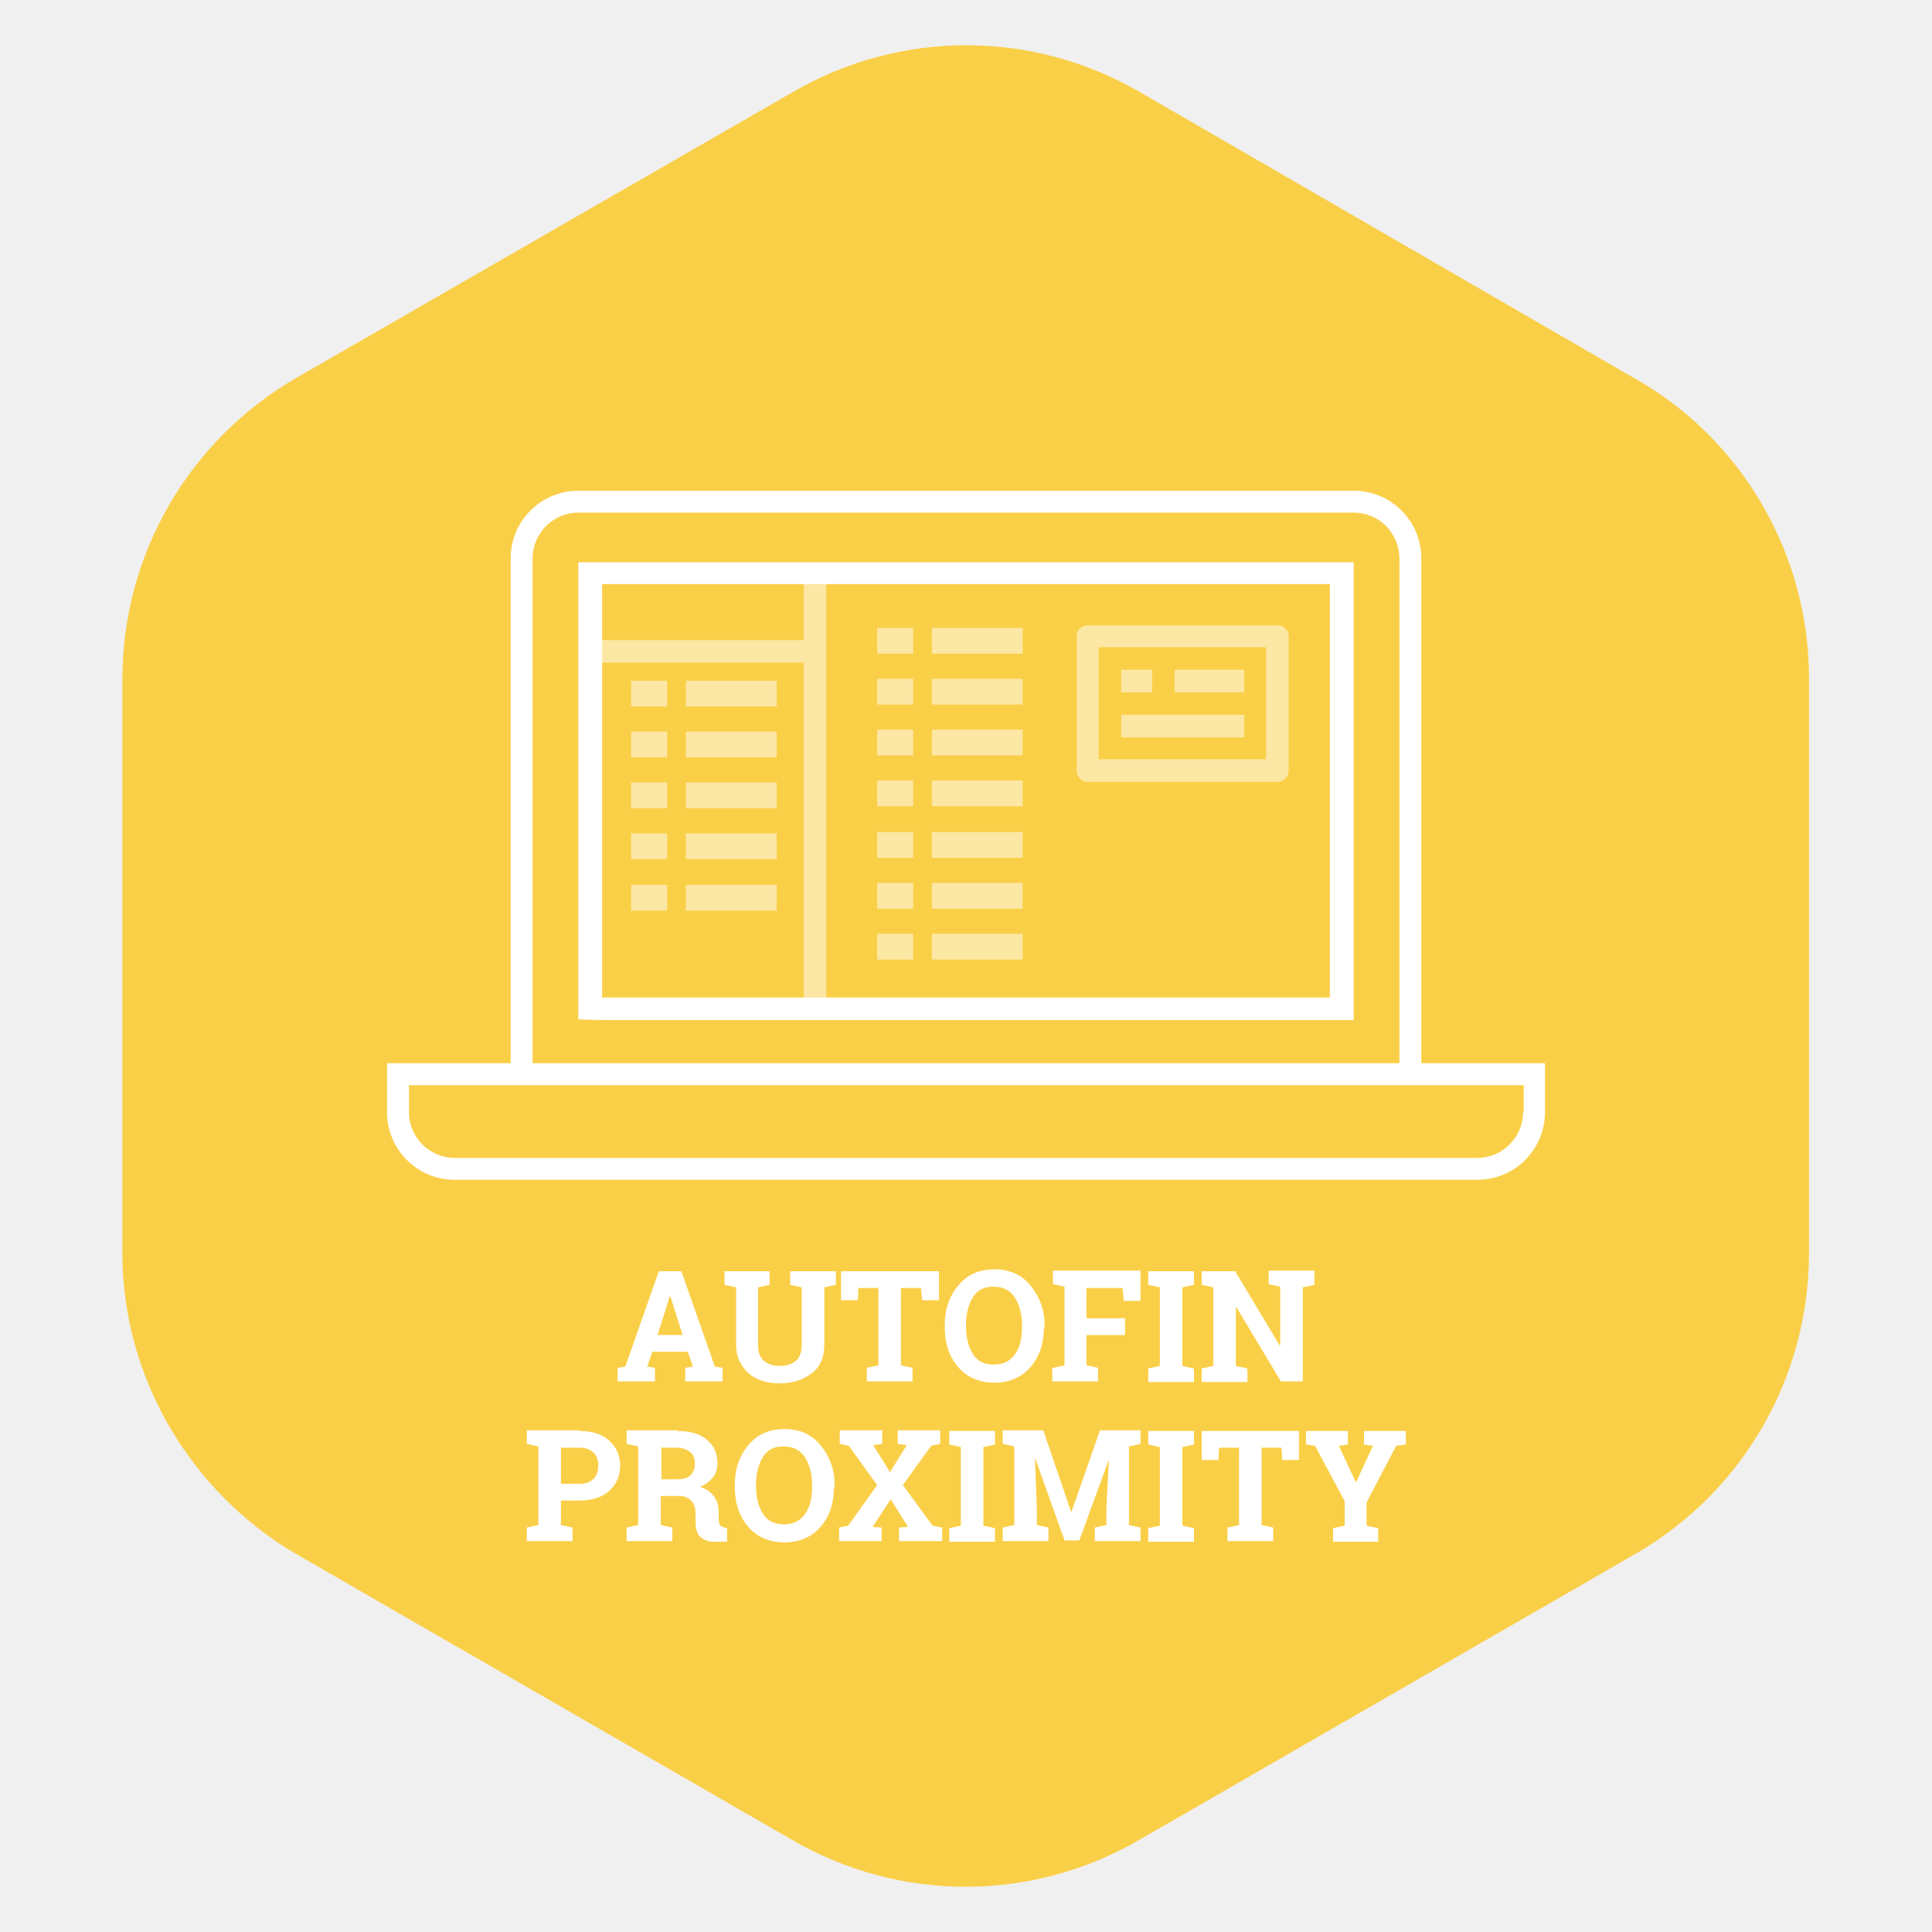
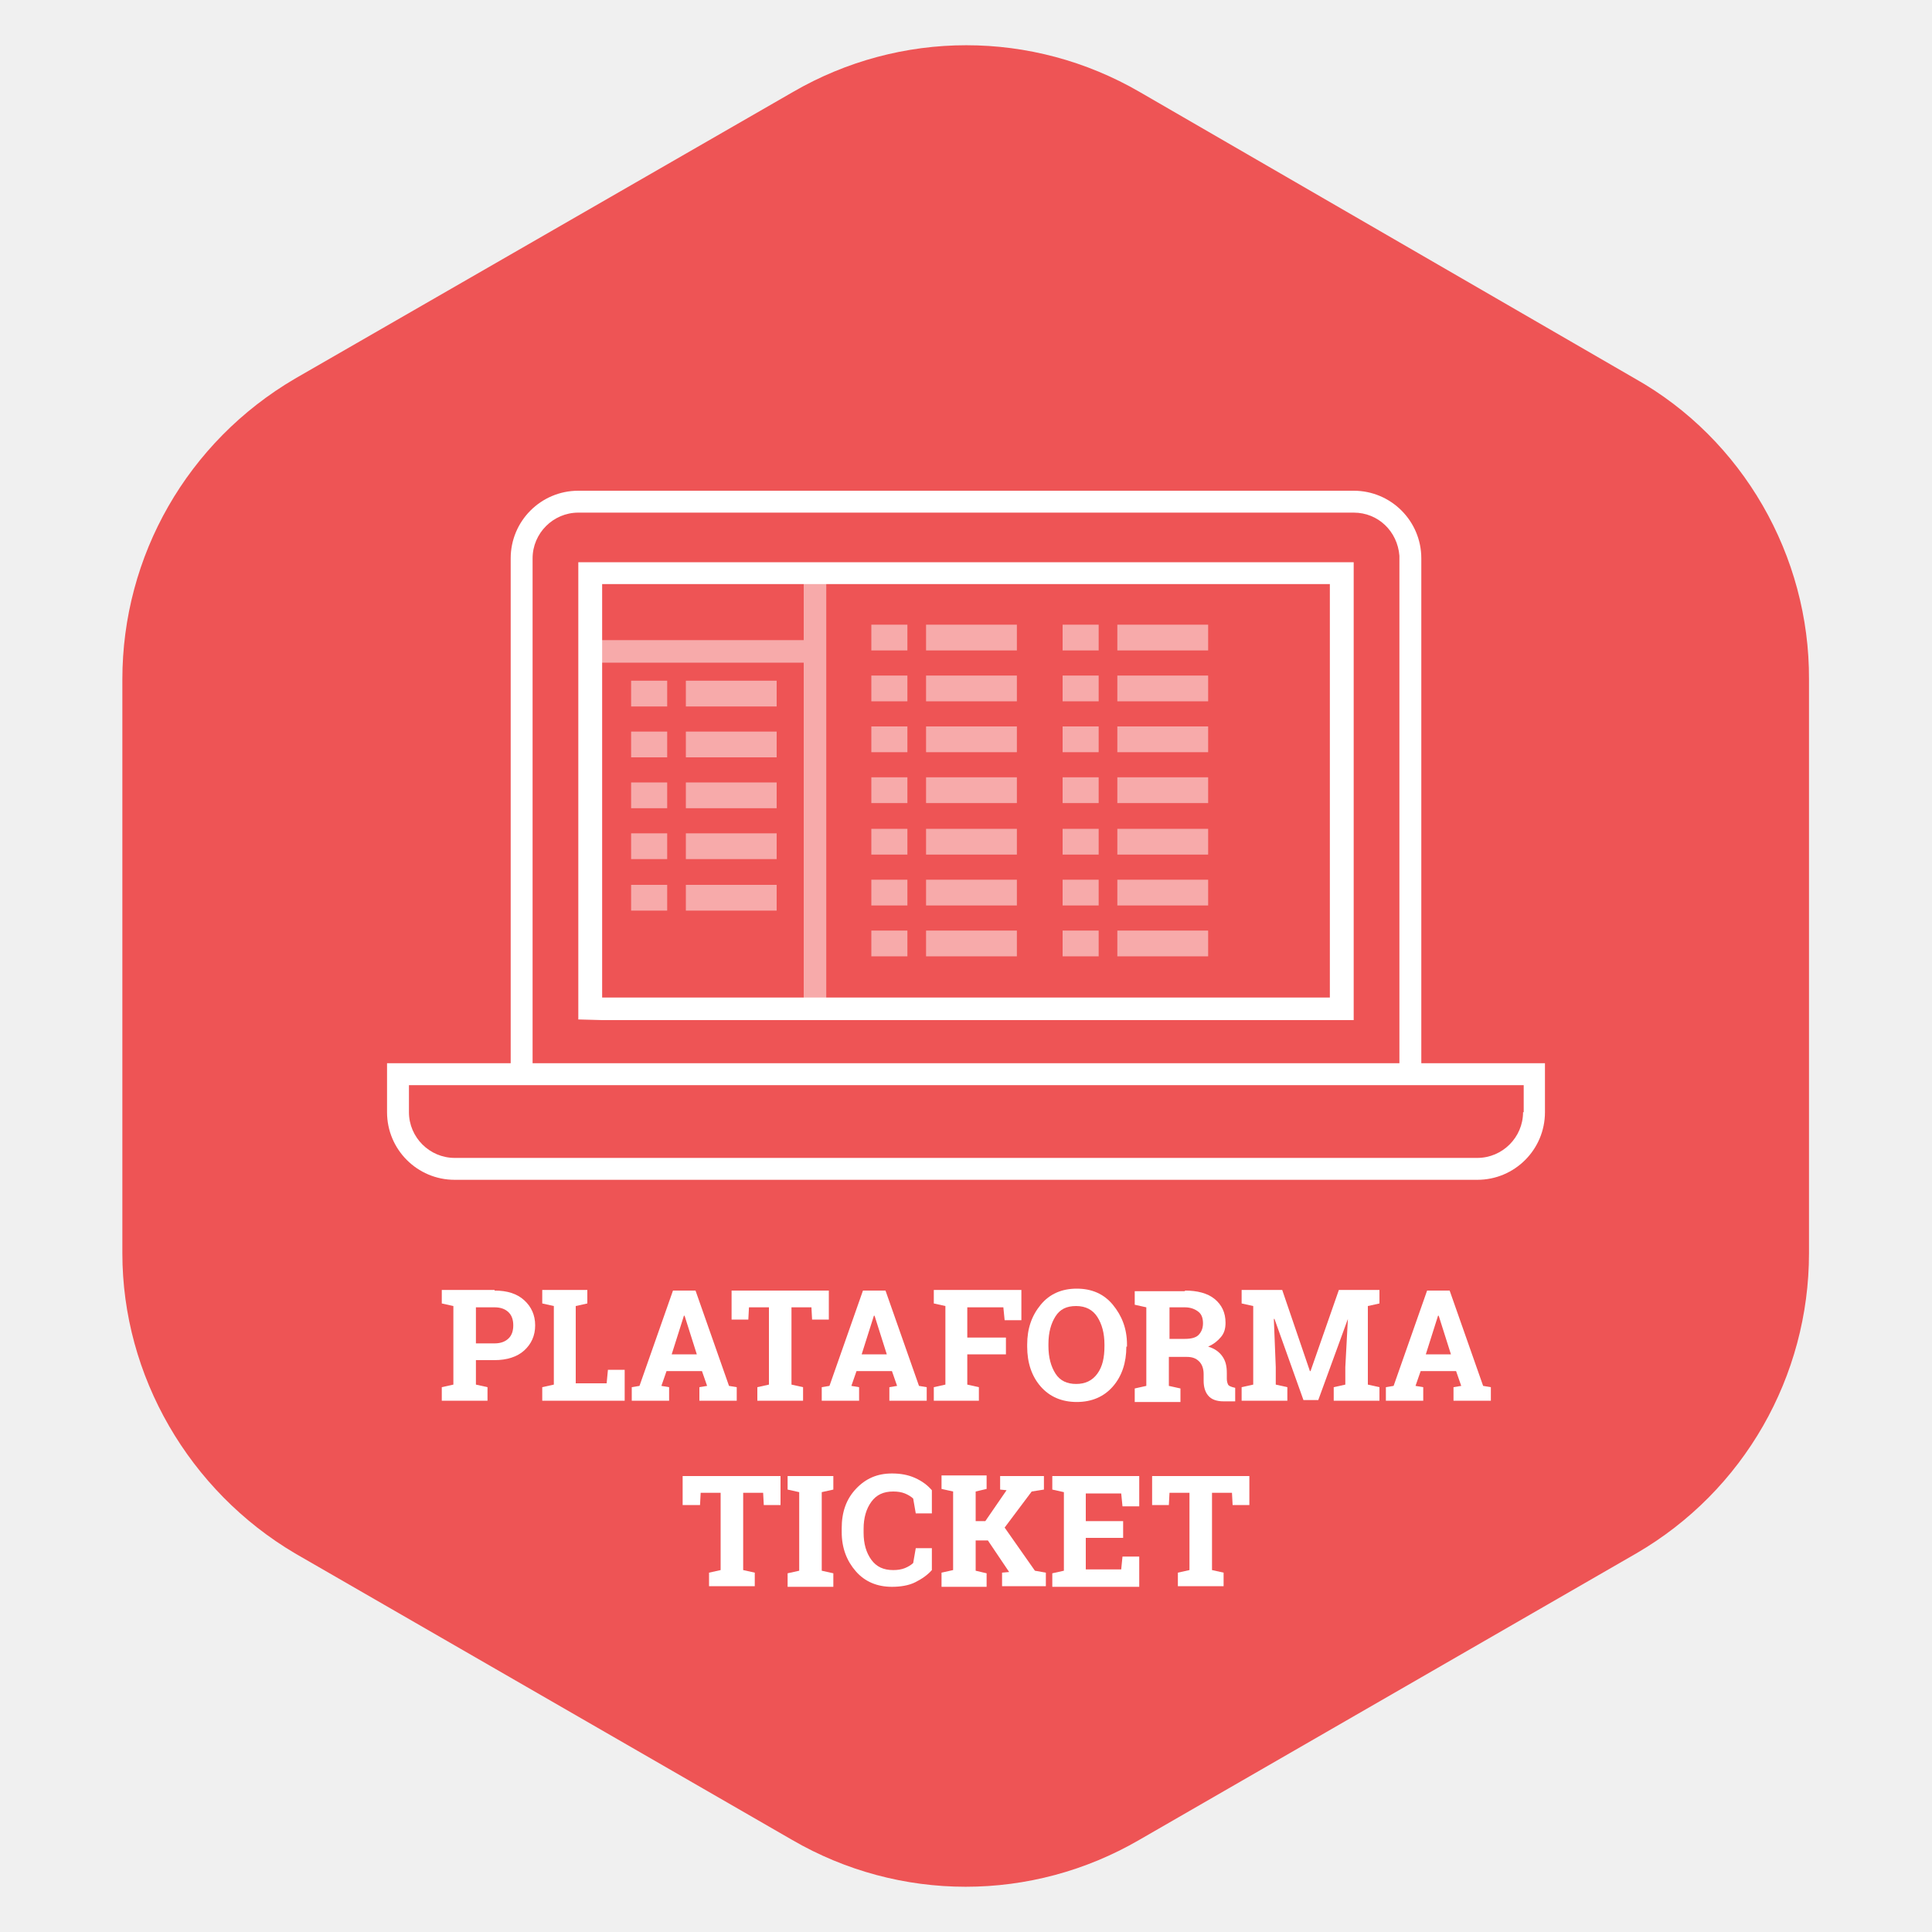
<svg xmlns="http://www.w3.org/2000/svg" version="1.1" id="Capa_1" x="0px" y="0px" viewBox="0 0 300 300" style="enable-background:new 0 0 300 300;" xml:space="preserve">
  <style type="text/css">
	.st0{display:none;}
	.st1{display:inline;fill:#51C2D1;}
	.st2{display:inline;fill:#133B52;}
- 	.st3{display:inline;fill:#EE5455;}
- 	.st4{fill:#FACF48;}
+ 	.st3{fill:#EE5455;}
+ 	.st4{display:inline;fill:#FACF48;}
	.st5{display:inline;fill:#6AEAB8;}
	.st6{display:inline;fill:#3AA5F7;}
	.st7{display:inline;fill:#F39843;}
	.st8{display:inline;fill:#EF6769;}
	.st9{display:inline;fill:#8D49DD;}
	.st10{display:inline;fill:#0D427A;}
	.st11{fill:#FFFFFF;}
	.st12{opacity:0.5;}
</style>
  <g class="st0">
    <path class="st1" d="M253.9,56.8L177,12.3c-16.7-9.7-37.2-9.7-53.9,0L45.8,56.8C29.1,66.6,19,84.3,19,103.5v89.1   c0,19.1,10.4,36.9,26.8,46.6l77.2,44.5c16.7,9.7,37.2,9.7,53.9,0l77.2-44.5c16.7-9.7,26.8-27.5,26.8-46.6v-89.1   C281,84.3,270.6,66.2,253.9,56.8z" />
  </g>
  <g class="st0">
    <path class="st2" d="M253.9,56.8L177,12.3c-16.7-9.7-37.2-9.7-53.9,0L45.8,56.8C29.1,66.6,19,84.3,19,103.5v89.1   c0,19.1,10.4,36.9,26.8,46.6l77.2,44.5c16.7,9.7,37.2,9.7,53.9,0l77.2-44.5c16.7-9.7,26.8-27.5,26.8-46.6v-89.1   C281,84.3,270.6,66.2,253.9,56.8z" />
  </g>
-   <g id="Capa_3" class="st0">
-     <path class="st3" d="M253.9,56.8L177,12.3c-16.7-9.7-37.2-9.7-53.9,0L45.8,56.8C29.1,66.6,19,84.3,19,103.5v89.1   c0,19.1,10.4,36.9,26.8,46.6l77.2,44.5c16.7,9.7,37.2,9.7,53.9,0l77.2-44.5c16.7-9.7,26.8-27.5,26.8-46.6v-89.1   C281,84.3,270.6,66.2,253.9,56.8z" />
-   </g>
-   <g id="Capa_4">
-     <path class="st4" d="M253.9,58.8L177,14.3c-16.7-9.7-37.2-9.7-53.9,0L45.8,58.8C29.1,68.6,19,86.3,19,105.5v89.1   c0,19.1,10.4,36.9,26.8,46.6l77.2,44.5c16.7,9.7,37.2,9.7,53.9,0l77.2-44.5c16.7-9.7,26.8-27.5,26.8-46.6v-89.1   C281,86.3,270.6,68.2,253.9,58.8z" />
+   <g id="Capa_3">
+     <path class="st3" d="M253.9,58.8L177,14.3c-16.7-9.7-37.2-9.7-53.9,0L45.8,58.8C29.1,68.6,19,86.3,19,105.5v89.1   c0,19.1,10.4,36.9,26.8,46.6l77.2,44.5c16.7,9.7,37.2,9.7,53.9,0l77.2-44.5c16.7-9.7,26.8-27.5,26.8-46.6v-89.1   C281,86.3,270.6,68.2,253.9,58.8z" />
+   </g>
+   <g id="Capa_4" class="st0">
+     <path class="st4" d="M253.9,56.8L177,12.3c-16.7-9.7-37.2-9.7-53.9,0L45.8,56.8C29.1,66.6,19,84.3,19,103.5v89.1   c0,19.1,10.4,36.9,26.8,46.6l77.2,44.5c16.7,9.7,37.2,9.7,53.9,0l77.2-44.5c16.7-9.7,26.8-27.5,26.8-46.6v-89.1   C281,84.3,270.6,66.2,253.9,56.8z" />
  </g>
  <g id="Capa_5" class="st0">
    <path class="st5" d="M253.9,56.8L177,12.3c-16.7-9.7-37.2-9.7-53.9,0L45.8,56.8C29.1,66.6,19,84.3,19,103.5v89.1   c0,19.1,10.4,36.9,26.8,46.6l77.2,44.5c16.7,9.7,37.2,9.7,53.9,0l77.2-44.5c16.7-9.7,26.8-27.5,26.8-46.6v-89.1   C281,84.3,270.6,66.2,253.9,56.8z" />
  </g>
  <g id="Capa_6" class="st0">
    <path class="st6" d="M253.9,56.8L177,12.3c-16.7-9.7-37.2-9.7-53.9,0L45.8,56.8C29.1,66.6,19,84.3,19,103.5v89.1   c0,19.1,10.4,36.9,26.8,46.6l77.2,44.5c16.7,9.7,37.2,9.7,53.9,0l77.2-44.5c16.7-9.7,26.8-27.5,26.8-46.6v-89.1   C281,84.3,270.6,66.2,253.9,56.8z" />
  </g>
  <g id="Capa_7" class="st0">
    <path class="st7" d="M253.9,56.8L177,12.3c-16.7-9.7-37.2-9.7-53.9,0L45.8,56.8C29.1,66.6,19,84.3,19,103.5v89.1   c0,19.1,10.4,36.9,26.8,46.6l77.2,44.5c16.7,9.7,37.2,9.7,53.9,0l77.2-44.5c16.7-9.7,26.8-27.5,26.8-46.6v-89.1   C281,84.3,270.6,66.2,253.9,56.8z" />
  </g>
  <g id="Capa_8" class="st0">
    <path class="st8" d="M253.9,56.8L177,12.3c-16.7-9.7-37.2-9.7-53.9,0L45.8,56.8C29.1,66.6,19,84.3,19,103.5v89.1   c0,19.1,10.4,36.9,26.8,46.6l77.2,44.5c16.7,9.7,37.2,9.7,53.9,0l77.2-44.5c16.7-9.7,26.8-27.5,26.8-46.6v-89.1   C281,84.3,270.6,66.2,253.9,56.8z" />
  </g>
  <g id="Capa_9" class="st0">
    <path class="st9" d="M253.9,56.8L177,12.3c-16.7-9.7-37.2-9.7-53.9,0L45.8,56.8C29.1,66.6,19,84.3,19,103.5v89.1   c0,19.1,10.4,36.9,26.8,46.6l77.2,44.5c16.7,9.7,37.2,9.7,53.9,0l77.2-44.5c16.7-9.7,26.8-27.5,26.8-46.6v-89.1   C281,84.3,270.6,66.2,253.9,56.8z" />
  </g>
  <g id="Capa_10" class="st0">
    <path class="st10" d="M253.9,56.8L177,12.3c-16.7-9.7-37.2-9.7-53.9,0L45.8,56.8C29.1,66.6,19,84.3,19,103.5v89.1   c0,19.1,10.4,36.9,26.8,46.6l77.2,44.5c16.7,9.7,37.2,9.7,53.9,0l77.2-44.5c16.7-9.7,26.8-27.5,26.8-46.6v-89.1   C281,84.3,270.6,66.2,253.9,56.8z" />
  </g>
  <g>
    <g>
-       <path class="st11" d="M95.9,212.4l1.2-0.2l5.2-14.8h3.5l5.2,14.8l1.2,0.2v2.1h-5.8v-2.1l1.2-0.2l-0.8-2.3h-5.5l-0.8,2.3l1.2,0.2    v2.1h-5.8V212.4z M102.1,207.3h3.9l-1.9-6H104L102.1,207.3z" />
-       <path class="st11" d="M119.5,197.4v2.1l-1.8,0.4v8.9c0,1.1,0.3,2,0.9,2.5s1.4,0.8,2.5,0.8c1.1,0,1.9-0.3,2.5-0.8s0.9-1.4,0.9-2.5    v-8.9l-1.8-0.4v-2.1h7.1v2.1l-1.8,0.4v8.9c0,1.9-0.6,3.4-1.9,4.4s-2.9,1.6-5,1.6c-2,0-3.7-0.5-4.9-1.6s-1.9-2.5-1.9-4.4v-8.9    l-1.8-0.4v-2.1h1.8h3.4H119.5z" />
-       <path class="st11" d="M145.8,197.4v4.5h-2.6L143,200h-3.1v12l1.8,0.4v2.1h-7.1v-2.1l1.8-0.4v-12h-3.1l-0.1,1.9h-2.6v-4.5H145.8z" />
-       <path class="st11" d="M162.1,206.1c0,2.5-0.7,4.6-2.1,6.2s-3.3,2.4-5.6,2.4c-2.3,0-4.2-0.8-5.6-2.4s-2.1-3.7-2.1-6.2v-0.3    c0-2.5,0.7-4.5,2.1-6.2s3.3-2.5,5.6-2.5c2.3,0,4.2,0.8,5.6,2.5s2.2,3.7,2.2,6.2V206.1z M158.7,205.8c0-1.8-0.4-3.2-1.1-4.3    s-1.8-1.7-3.3-1.7s-2.5,0.5-3.2,1.6s-1.1,2.5-1.1,4.3v0.3c0,1.8,0.4,3.2,1.1,4.3s1.8,1.6,3.2,1.6c1.4,0,2.5-0.5,3.3-1.6    s1.1-2.5,1.1-4.3V205.8z" />
-       <path class="st11" d="M163.5,212.4l1.8-0.4v-12.2l-1.8-0.4v-2.1h13.6v4.7h-2.6l-0.2-2h-5.6v4.7h6v2.6h-6v4.7l1.8,0.4v2.1h-7.1    V212.4z" />
-       <path class="st11" d="M178.3,199.5v-2.1h7.1v2.1l-1.8,0.4v12.2l1.8,0.4v2.1h-7.1v-2.1l1.8-0.4v-12.2L178.3,199.5z" />
-       <path class="st11" d="M204.1,197.4v2.1l-1.8,0.4v14.6h-3.4L192,203l-0.1,0v9.1l1.8,0.4v2.1h-7.1v-2.1l1.8-0.4v-12.2l-1.8-0.4v-2.1    h1.8h3.4l6.9,11.5l0.1,0v-9.1l-1.8-0.4v-2.1h5.2H204.1z" />
-       <path class="st11" d="M90,222.2c2,0,3.5,0.5,4.6,1.5s1.7,2.3,1.7,3.9c0,1.6-0.6,2.9-1.7,3.9s-2.7,1.5-4.6,1.5h-2.9v3.8l1.8,0.4    v2.1h-7.1v-2.1l1.8-0.4v-12.2l-1.8-0.4v-2.1h1.8H90z M87.1,230.4H90c1,0,1.7-0.3,2.2-0.8s0.7-1.2,0.7-2c0-0.8-0.2-1.5-0.7-2    s-1.2-0.8-2.2-0.8h-2.9V230.4z" />
-       <path class="st11" d="M105.1,222.2c1.9,0,3.5,0.4,4.6,1.3s1.7,2.1,1.7,3.7c0,0.9-0.2,1.6-0.7,2.2s-1.1,1.1-2,1.5    c1,0.3,1.7,0.8,2.2,1.5s0.7,1.5,0.7,2.6v0.9c0,0.4,0.1,0.7,0.2,0.9s0.4,0.3,0.7,0.4l0.4,0.1v2.1H111c-1.1,0-1.9-0.3-2.4-0.9    S108,237,108,236v-1c0-0.8-0.2-1.5-0.7-2s-1.1-0.7-1.9-0.7h-2.8v4.5l1.8,0.4v2.1h-7.1v-2.1l1.8-0.4v-12.2l-1.8-0.4v-2.1h1.8H105.1    z M102.7,229.7h2.4c1,0,1.7-0.2,2.1-0.6s0.7-1,0.7-1.8s-0.2-1.4-0.7-1.8s-1.2-0.7-2.1-0.7h-2.4V229.7z" />
-       <path class="st11" d="M129.5,230.9c0,2.5-0.7,4.6-2.1,6.2s-3.3,2.4-5.6,2.4c-2.3,0-4.2-0.8-5.6-2.4s-2.1-3.7-2.1-6.2v-0.3    c0-2.5,0.7-4.5,2.1-6.2s3.3-2.5,5.6-2.5c2.3,0,4.2,0.8,5.6,2.5s2.2,3.7,2.2,6.2V230.9z M126.1,230.6c0-1.8-0.4-3.2-1.1-4.3    s-1.8-1.7-3.3-1.7s-2.5,0.5-3.2,1.6s-1.1,2.5-1.1,4.3v0.3c0,1.8,0.4,3.2,1.1,4.3s1.8,1.6,3.2,1.6c1.4,0,2.5-0.5,3.3-1.6    s1.1-2.5,1.1-4.3V230.6z" />
-       <path class="st11" d="M130.3,237.2l1.4-0.3l4.5-6.3l-4.4-6.1l-1.4-0.3v-2.1h6.6v2.1l-1.4,0.2l2.6,4.2l2.6-4.2l-1.4-0.2v-2.1h6.6    v2.1l-1.4,0.3l-4.4,6.1l4.6,6.3l1.5,0.3v2.1h-6.7v-2.1l1.4-0.1l-2.7-4.3l-2.8,4.3l1.4,0.1v2.1h-6.6V237.2z" />
-       <path class="st11" d="M147.4,224.3v-2.1h7.1v2.1l-1.8,0.4v12.2l1.8,0.4v2.1h-7.1v-2.1l1.8-0.4v-12.2L147.4,224.3z" />
-       <path class="st11" d="M172.2,226.6L172.2,226.6l-4.6,12.6h-2.3l-4.5-12.6l-0.1,0l0.3,7.5v2.7l1.8,0.4v2.1h-7.1v-2.1l1.8-0.4v-12.2    l-1.8-0.4v-2.1h1.8h4.5l4.3,12.6h0.1l4.4-12.6h6.3v2.1l-1.8,0.4v12.2l1.8,0.4v2.1h-7.1v-2.1l1.8-0.4v-2.7L172.2,226.6z" />
-       <path class="st11" d="M178.3,224.3v-2.1h7.1v2.1l-1.8,0.4v12.2l1.8,0.4v2.1h-7.1v-2.1l1.8-0.4v-12.2L178.3,224.3z" />
-       <path class="st11" d="M201.7,222.2v4.5h-2.6l-0.1-1.9h-3.1v12l1.8,0.4v2.1h-7.1v-2.1l1.8-0.4v-12h-3.1l-0.1,1.9h-2.6v-4.5H201.7z" />
-       <path class="st11" d="M209.3,224.3l-1.4,0.2l2.6,5.6h0.1l2.6-5.6l-1.4-0.2v-2.1h6.5v2.1l-1.5,0.2l-4.6,8.8v3.6l1.8,0.4v2.1H207    v-2.1l1.8-0.4v-3.8l-4.6-8.6l-1.4-0.2v-2.1h6.5V224.3z" />
+       <path class="st11" d="M76.8,200.4c2,0,3.5,0.5,4.6,1.5s1.7,2.3,1.7,3.9c0,1.6-0.6,2.9-1.7,3.9s-2.7,1.5-4.6,1.5h-2.9v3.8l1.8,0.4    v2.1h-7.1v-2.1l1.8-0.4v-12.2l-1.8-0.4v-2.1h1.8H76.8z M73.9,208.6h2.9c1,0,1.7-0.3,2.2-0.8s0.7-1.2,0.7-2c0-0.8-0.2-1.5-0.7-2    s-1.2-0.8-2.2-0.8h-2.9V208.6z" />
+       <path class="st11" d="M84.2,217.5v-2.1l1.8-0.4v-12.2l-1.8-0.4v-2.1H86h3.4h1.8v2.1l-1.8,0.4v12h4.8l0.2-2.1H97v4.8H84.2z" />
+       <path class="st11" d="M98.1,215.4l1.2-0.2l5.2-14.8h3.5l5.2,14.8l1.2,0.2v2.1h-5.8v-2.1l1.2-0.2l-0.8-2.3h-5.5l-0.8,2.3l1.2,0.2    v2.1h-5.8V215.4z M104.3,210.3h3.9l-1.9-6h-0.1L104.3,210.3z" />
+       <path class="st11" d="M128.7,200.4v4.5h-2.6L126,203h-3.1v12l1.8,0.4v2.1h-7.1v-2.1l1.8-0.4v-12h-3.1l-0.1,1.9h-2.6v-4.5H128.7z" />
+       <path class="st11" d="M127.6,215.4l1.2-0.2l5.2-14.8h3.5l5.2,14.8l1.2,0.2v2.1h-5.8v-2.1l1.2-0.2l-0.8-2.3H133l-0.8,2.3l1.2,0.2    v2.1h-5.8V215.4z M133.8,210.3h3.9l-1.9-6h-0.1L133.8,210.3z" />
+       <path class="st11" d="M145,215.4l1.8-0.4v-12.2l-1.8-0.4v-2.1h13.6v4.7h-2.6l-0.2-2h-5.6v4.7h6v2.6h-6v4.7l1.8,0.4v2.1H145V215.4z    " />
+       <path class="st11" d="M174.9,209.1c0,2.5-0.7,4.6-2.1,6.2s-3.3,2.4-5.6,2.4c-2.3,0-4.2-0.8-5.6-2.4s-2.1-3.7-2.1-6.2v-0.3    c0-2.5,0.7-4.5,2.1-6.2s3.3-2.5,5.6-2.5c2.3,0,4.2,0.8,5.6,2.5s2.2,3.7,2.2,6.2V209.1z M171.5,208.8c0-1.8-0.4-3.2-1.1-4.3    s-1.8-1.7-3.3-1.7s-2.5,0.5-3.2,1.6s-1.1,2.5-1.1,4.3v0.3c0,1.8,0.4,3.2,1.1,4.3s1.8,1.6,3.2,1.6c1.4,0,2.5-0.5,3.3-1.6    s1.1-2.5,1.1-4.3V208.8z" />
+       <path class="st11" d="M184,200.4c1.9,0,3.5,0.4,4.6,1.3s1.7,2.1,1.7,3.7c0,0.9-0.2,1.6-0.7,2.2s-1.1,1.1-2,1.5    c1,0.3,1.7,0.8,2.2,1.5s0.7,1.5,0.7,2.6v0.9c0,0.4,0.1,0.7,0.2,0.9s0.4,0.3,0.7,0.4l0.4,0.1v2.1h-1.8c-1.1,0-1.9-0.3-2.4-0.9    s-0.7-1.4-0.7-2.3v-1c0-0.8-0.2-1.5-0.7-2s-1.1-0.7-1.9-0.7h-2.8v4.5l1.8,0.4v2.1h-7.1v-2.1l1.8-0.4v-12.2l-1.8-0.4v-2.1h1.8H184z     M181.6,207.9h2.4c1,0,1.7-0.2,2.1-0.6s0.7-1,0.7-1.8s-0.2-1.4-0.7-1.8s-1.2-0.7-2.1-0.7h-2.4V207.9z" />
+       <path class="st11" d="M209.3,204.8L209.3,204.8l-4.6,12.6h-2.3l-4.5-12.6l-0.1,0l0.3,7.5v2.7l1.8,0.4v2.1h-7.1v-2.1l1.8-0.4v-12.2    l-1.8-0.4v-2.1h1.8h4.5l4.3,12.6h0.1l4.4-12.6h6.3v2.1l-1.8,0.4v12.2l1.8,0.4v2.1h-7.1v-2.1l1.8-0.4v-2.7L209.3,204.8z" />
+       <path class="st11" d="M215.2,215.4l1.2-0.2l5.2-14.8h3.5l5.2,14.8l1.2,0.2v2.1h-5.8v-2.1l1.2-0.2l-0.8-2.3h-5.5l-0.8,2.3l1.2,0.2    v2.1h-5.8V215.4z M221.4,210.3h3.9l-1.9-6h-0.1L221.4,210.3z" />
+       <path class="st11" d="M121.2,229.2v4.5h-2.6l-0.1-1.9h-3.1v12l1.8,0.4v2.1h-7.1v-2.1l1.8-0.4v-12h-3.1l-0.1,1.9H106v-4.5H121.2z" />
+       <path class="st11" d="M122.3,231.3v-2.1h7.1v2.1l-1.8,0.4v12.2l1.8,0.4v2.1h-7.1v-2.1l1.8-0.4v-12.2L122.3,231.3z" />
+       <path class="st11" d="M144.7,235h-2.5l-0.4-2.3c-0.3-0.3-0.8-0.6-1.3-0.8s-1.1-0.3-1.8-0.3c-1.5,0-2.6,0.5-3.4,1.6    s-1.2,2.5-1.2,4.2v0.6c0,1.7,0.4,3.1,1.2,4.2s1.9,1.6,3.4,1.6c0.7,0,1.3-0.1,1.8-0.3s1-0.5,1.3-0.8l0.4-2.3h2.5v3.4    c-0.7,0.8-1.6,1.4-2.6,1.9s-2.3,0.7-3.6,0.7c-2.3,0-4.2-0.8-5.6-2.4s-2.2-3.6-2.2-6.1v-0.6c0-2.5,0.7-4.5,2.2-6.1s3.3-2.4,5.6-2.4    c1.3,0,2.5,0.2,3.6,0.7s1.9,1.1,2.6,1.9V235z" />
+       <path class="st11" d="M146.2,244.2l1.8-0.4v-12.2l-1.8-0.4v-2.1h7v2.1l-1.7,0.4v4.6h1.5l3.3-4.8l-1-0.1v-2.1h6.8v2.1l-1.9,0.3    l-4.2,5.6l4.7,6.7l1.7,0.3v2.1h-6.8v-2.1l1.1-0.1l-3.3-4.9h-1.9v4.7l1.7,0.4v2.1h-7V244.2z" />
+       <path class="st11" d="M174.4,238.8h-5.8v4.9h5.5l0.2-2h2.6v4.7h-13.5v-2.1l1.8-0.4v-12.2l-1.8-0.4v-2.1h1.8h11.7v4.7h-2.6l-0.2-2    h-5.5v4.3h5.8V238.8z" />
+       <path class="st11" d="M194,229.2v4.5h-2.6l-0.1-1.9h-3.1v12l1.8,0.4v2.1h-7.1v-2.1l1.8-0.4v-12h-3.1l-0.1,1.9h-2.6v-4.5H194z" />
    </g>
  </g>
  <g>
    <g>
-       <path class="st11" d="M220.7,165.1v-10.9v-2.5v-65c0-5.8-4.7-10.5-10.5-10.5H89.8c-5.8,0-10.5,4.7-10.5,10.5v50.5v12.3v15.6H60.1    v7.6c0,5.8,4.7,10.5,10.5,10.5h158.8c5.8,0,10.5-4.7,10.5-10.5v-7.6H220.7z M82.7,137.2V86.7c0-3.9,3.2-7.1,7.1-7.1h120.4    c3.8,0,6.8,2.9,7.1,6.7l0,0v65.4v2.5v10.9H82.7v-15.6V137.2z M236.5,172.7c0,3.9-3.2,7.1-7.1,7.1H70.6c-3.9,0-7.1-3.2-7.1-7.1    v-4.2h173.1v4.2H236.5z" />
-       <path class="st11" d="M93.5,158.4h113l0,0h3.7v-4.2v-2.5V87.3H93.5l0,0h-3.7v49.9v12.3v8.8L93.5,158.4L93.5,158.4z M93.5,149.5    v-12.3V90.7h113v60.9v2.5v0.8h-113V149.5z" />
-     </g>
-   </g>
-   <g>
-     <g>
      <g>
        <g>
+           <g>
+             <path class="st11" d="M220.7,165.1v-10.9v-2.5v-65c0-5.8-4.7-10.5-10.5-10.5H89.8c-5.8,0-10.5,4.7-10.5,10.5v50.5v12.3v15.6       H60.1v7.6c0,5.8,4.7,10.5,10.5,10.5h158.8c5.8,0,10.5-4.7,10.5-10.5v-7.6L220.7,165.1L220.7,165.1z M82.7,137.2V86.7       c0-3.9,3.2-7.1,7.1-7.1h120.4c3.8,0,6.8,2.9,7.1,6.7l0,0v65.4v2.5v10.9H82.7v-15.6V137.2z M236.5,172.7c0,3.9-3.2,7.1-7.1,7.1       H70.6c-3.9,0-7.1-3.2-7.1-7.1v-4.2h173.1v4.2H236.5z" />
+           </g>
+           <g>
+             <path class="st11" d="M93.5,158.4h113l0,0h3.7v-4.2v-2.5V87.3H93.5l0,0h-3.7v49.9v12.3v8.8L93.5,158.4L93.5,158.4z M93.5,149.5       v-12.3V90.7h113v60.9v2.5v0.8h-113V149.5z" />
+           </g>
          <g class="st12">
            <g>
              <g>
                <g>
                  <path class="st11" d="M98,105.7h5.6v4H98V105.7z" />
                </g>
                <g>
                  <path class="st11" d="M106.5,105.7h14.1v4h-14.1V105.7z" />
                </g>
                <g>
                  <path class="st11" d="M98,113.6h5.6v4H98V113.6z" />
                </g>
                <g>
                  <path class="st11" d="M106.5,113.6h14.1v4h-14.1V113.6z" />
                </g>
                <g>
                  <path class="st11" d="M98,121.5h5.6v4H98V121.5z" />
                </g>
                <g>
                  <path class="st11" d="M106.5,121.5h14.1v4h-14.1V121.5z" />
                </g>
              </g>
              <g>
                <g>
                  <path class="st11" d="M98,129.4h5.6v4H98V129.4z" />
                </g>
                <g>
                  <path class="st11" d="M106.5,129.4h14.1v4h-14.1V129.4z" />
                </g>
                <g>
                  <path class="st11" d="M98,137.4h5.6v4H98V137.4z" />
                </g>
                <g>
                  <path class="st11" d="M106.5,137.4h14.1v4h-14.1V137.4z" />
                </g>
              </g>
            </g>
          </g>
          <g class="st12">
            <polygon class="st11" points="124.8,89.5 124.8,99.4 93.2,99.4 93.2,102.9 124.8,102.9 124.8,155.4 128.3,155.4 128.3,89.5             " />
          </g>
        </g>
      </g>
    </g>
-   </g>
-   <g>
-     <g class="st12">
-       <g>
-         <g>
-           <g>
-             <path class="st11" d="M136.2,97.5h5.6v4h-5.6V97.5z" />
-           </g>
-           <g>
-             <path class="st11" d="M144.7,97.5h14.1v4h-14.1V97.5z" />
-           </g>
-           <g>
-             <path class="st11" d="M136.2,105.4h5.6v4h-5.6V105.4z" />
-           </g>
-           <g>
-             <path class="st11" d="M144.7,105.4h14.1v4h-14.1V105.4z" />
-           </g>
-           <g>
-             <path class="st11" d="M136.2,113.3h5.6v4h-5.6V113.3z" />
-           </g>
-           <g>
-             <path class="st11" d="M144.7,113.3h14.1v4h-14.1V113.3z" />
-           </g>
-         </g>
-         <g>
-           <g>
-             <path class="st11" d="M136.2,121.2h5.6v4h-5.6V121.2z" />
-           </g>
-           <g>
-             <path class="st11" d="M144.7,121.2h14.1v4h-14.1V121.2z" />
-           </g>
-           <g>
-             <path class="st11" d="M136.2,129.2h5.6v4h-5.6V129.2z" />
-           </g>
-           <g>
-             <path class="st11" d="M144.7,129.2h14.1v4h-14.1V129.2z" />
-           </g>
-         </g>
-       </g>
-     </g>
-     <g class="st12">
-       <g>
-         <g>
-           <g>
-             <path class="st11" d="M136.2,137.1h5.6v4h-5.6V137.1z" />
-           </g>
-           <g>
-             <path class="st11" d="M144.7,137.1h14.1v4h-14.1V137.1z" />
-           </g>
-         </g>
-         <g>
-           <g>
-             <path class="st11" d="M136.2,145h5.6v4h-5.6V145z" />
-           </g>
-           <g>
-             <path class="st11" d="M144.7,145h14.1v4h-14.1V145z" />
-           </g>
-         </g>
-       </g>
-     </g>
-   </g>
-   <g class="st12">
-     <g>
-       <path class="st11" d="M198.4,121.4c1,0,1.7-0.8,1.7-1.7V98.8c0-1-0.8-1.7-1.7-1.7h-29.5c-1,0-1.7,0.8-1.7,1.7v20.9    c0,1,0.8,1.7,1.7,1.7H198.4z M170.6,100.5h26v17.4h-26V100.5z" />
-       <path class="st11" d="M174.1,104h4.8v3.5h-4.8V104z" />
-       <path class="st11" d="M182.4,104h10.8v3.5h-10.8V104z" />
-       <path class="st11" d="M174.1,111h19.1v3.5h-19.1V111z" />
+     <g>
+       <g class="st12">
+         <g>
+           <g>
+             <g>
+               <path class="st11" d="M135.3,97h5.6v4h-5.6V97z" />
+             </g>
+             <g>
+               <path class="st11" d="M143.8,97h14.1v4h-14.1V97z" />
+             </g>
+             <g>
+               <path class="st11" d="M135.3,104.9h5.6v4h-5.6V104.9z" />
+             </g>
+             <g>
+               <path class="st11" d="M143.8,104.9h14.1v4h-14.1V104.9z" />
+             </g>
+             <g>
+               <path class="st11" d="M135.3,112.8h5.6v4h-5.6V112.8z" />
+             </g>
+             <g>
+               <path class="st11" d="M143.8,112.8h14.1v4h-14.1V112.8z" />
+             </g>
+           </g>
+           <g>
+             <g>
+               <path class="st11" d="M135.3,120.7h5.6v4h-5.6V120.7z" />
+             </g>
+             <g>
+               <path class="st11" d="M143.8,120.7h14.1v4h-14.1V120.7z" />
+             </g>
+             <g>
+               <path class="st11" d="M135.3,128.7h5.6v4h-5.6V128.7z" />
+             </g>
+             <g>
+               <path class="st11" d="M143.8,128.7h14.1v4h-14.1V128.7z" />
+             </g>
+           </g>
+         </g>
+       </g>
+       <g class="st12">
+         <g>
+           <g>
+             <g>
+               <path class="st11" d="M135.3,136.6h5.6v4h-5.6V136.6z" />
+             </g>
+             <g>
+               <path class="st11" d="M143.8,136.6h14.1v4h-14.1V136.6z" />
+             </g>
+             <g>
+               <path class="st11" d="M135.3,144.5h5.6v4h-5.6V144.5z" />
+             </g>
+             <g>
+               <path class="st11" d="M143.8,144.5h14.1v4h-14.1V144.5z" />
+             </g>
+           </g>
+         </g>
+       </g>
+     </g>
+     <g>
+       <g class="st12">
+         <g>
+           <g>
+             <g>
+               <path class="st11" d="M165,97h5.6v4H165V97z" />
+             </g>
+             <g>
+               <path class="st11" d="M173.5,97h14.1v4h-14.1V97z" />
+             </g>
+             <g>
+               <path class="st11" d="M165,104.9h5.6v4H165V104.9z" />
+             </g>
+             <g>
+               <path class="st11" d="M173.5,104.9h14.1v4h-14.1V104.9z" />
+             </g>
+             <g>
+               <path class="st11" d="M165,112.8h5.6v4H165V112.8z" />
+             </g>
+             <g>
+               <path class="st11" d="M173.5,112.8h14.1v4h-14.1V112.8z" />
+             </g>
+           </g>
+           <g>
+             <g>
+               <path class="st11" d="M165,120.7h5.6v4H165V120.7z" />
+             </g>
+             <g>
+               <path class="st11" d="M173.5,120.7h14.1v4h-14.1V120.7z" />
+             </g>
+             <g>
+               <path class="st11" d="M165,128.7h5.6v4H165V128.7z" />
+             </g>
+             <g>
+               <path class="st11" d="M173.5,128.7h14.1v4h-14.1V128.7z" />
+             </g>
+           </g>
+         </g>
+       </g>
+       <g class="st12">
+         <g>
+           <g>
+             <g>
+               <path class="st11" d="M165,136.6h5.6v4H165V136.6z" />
+             </g>
+             <g>
+               <path class="st11" d="M173.5,136.6h14.1v4h-14.1V136.6z" />
+             </g>
+             <g>
+               <path class="st11" d="M165,144.5h5.6v4H165V144.5z" />
+             </g>
+             <g>
+               <path class="st11" d="M173.5,144.5h14.1v4h-14.1V144.5z" />
+             </g>
+           </g>
+         </g>
+       </g>
    </g>
  </g>
</svg>
